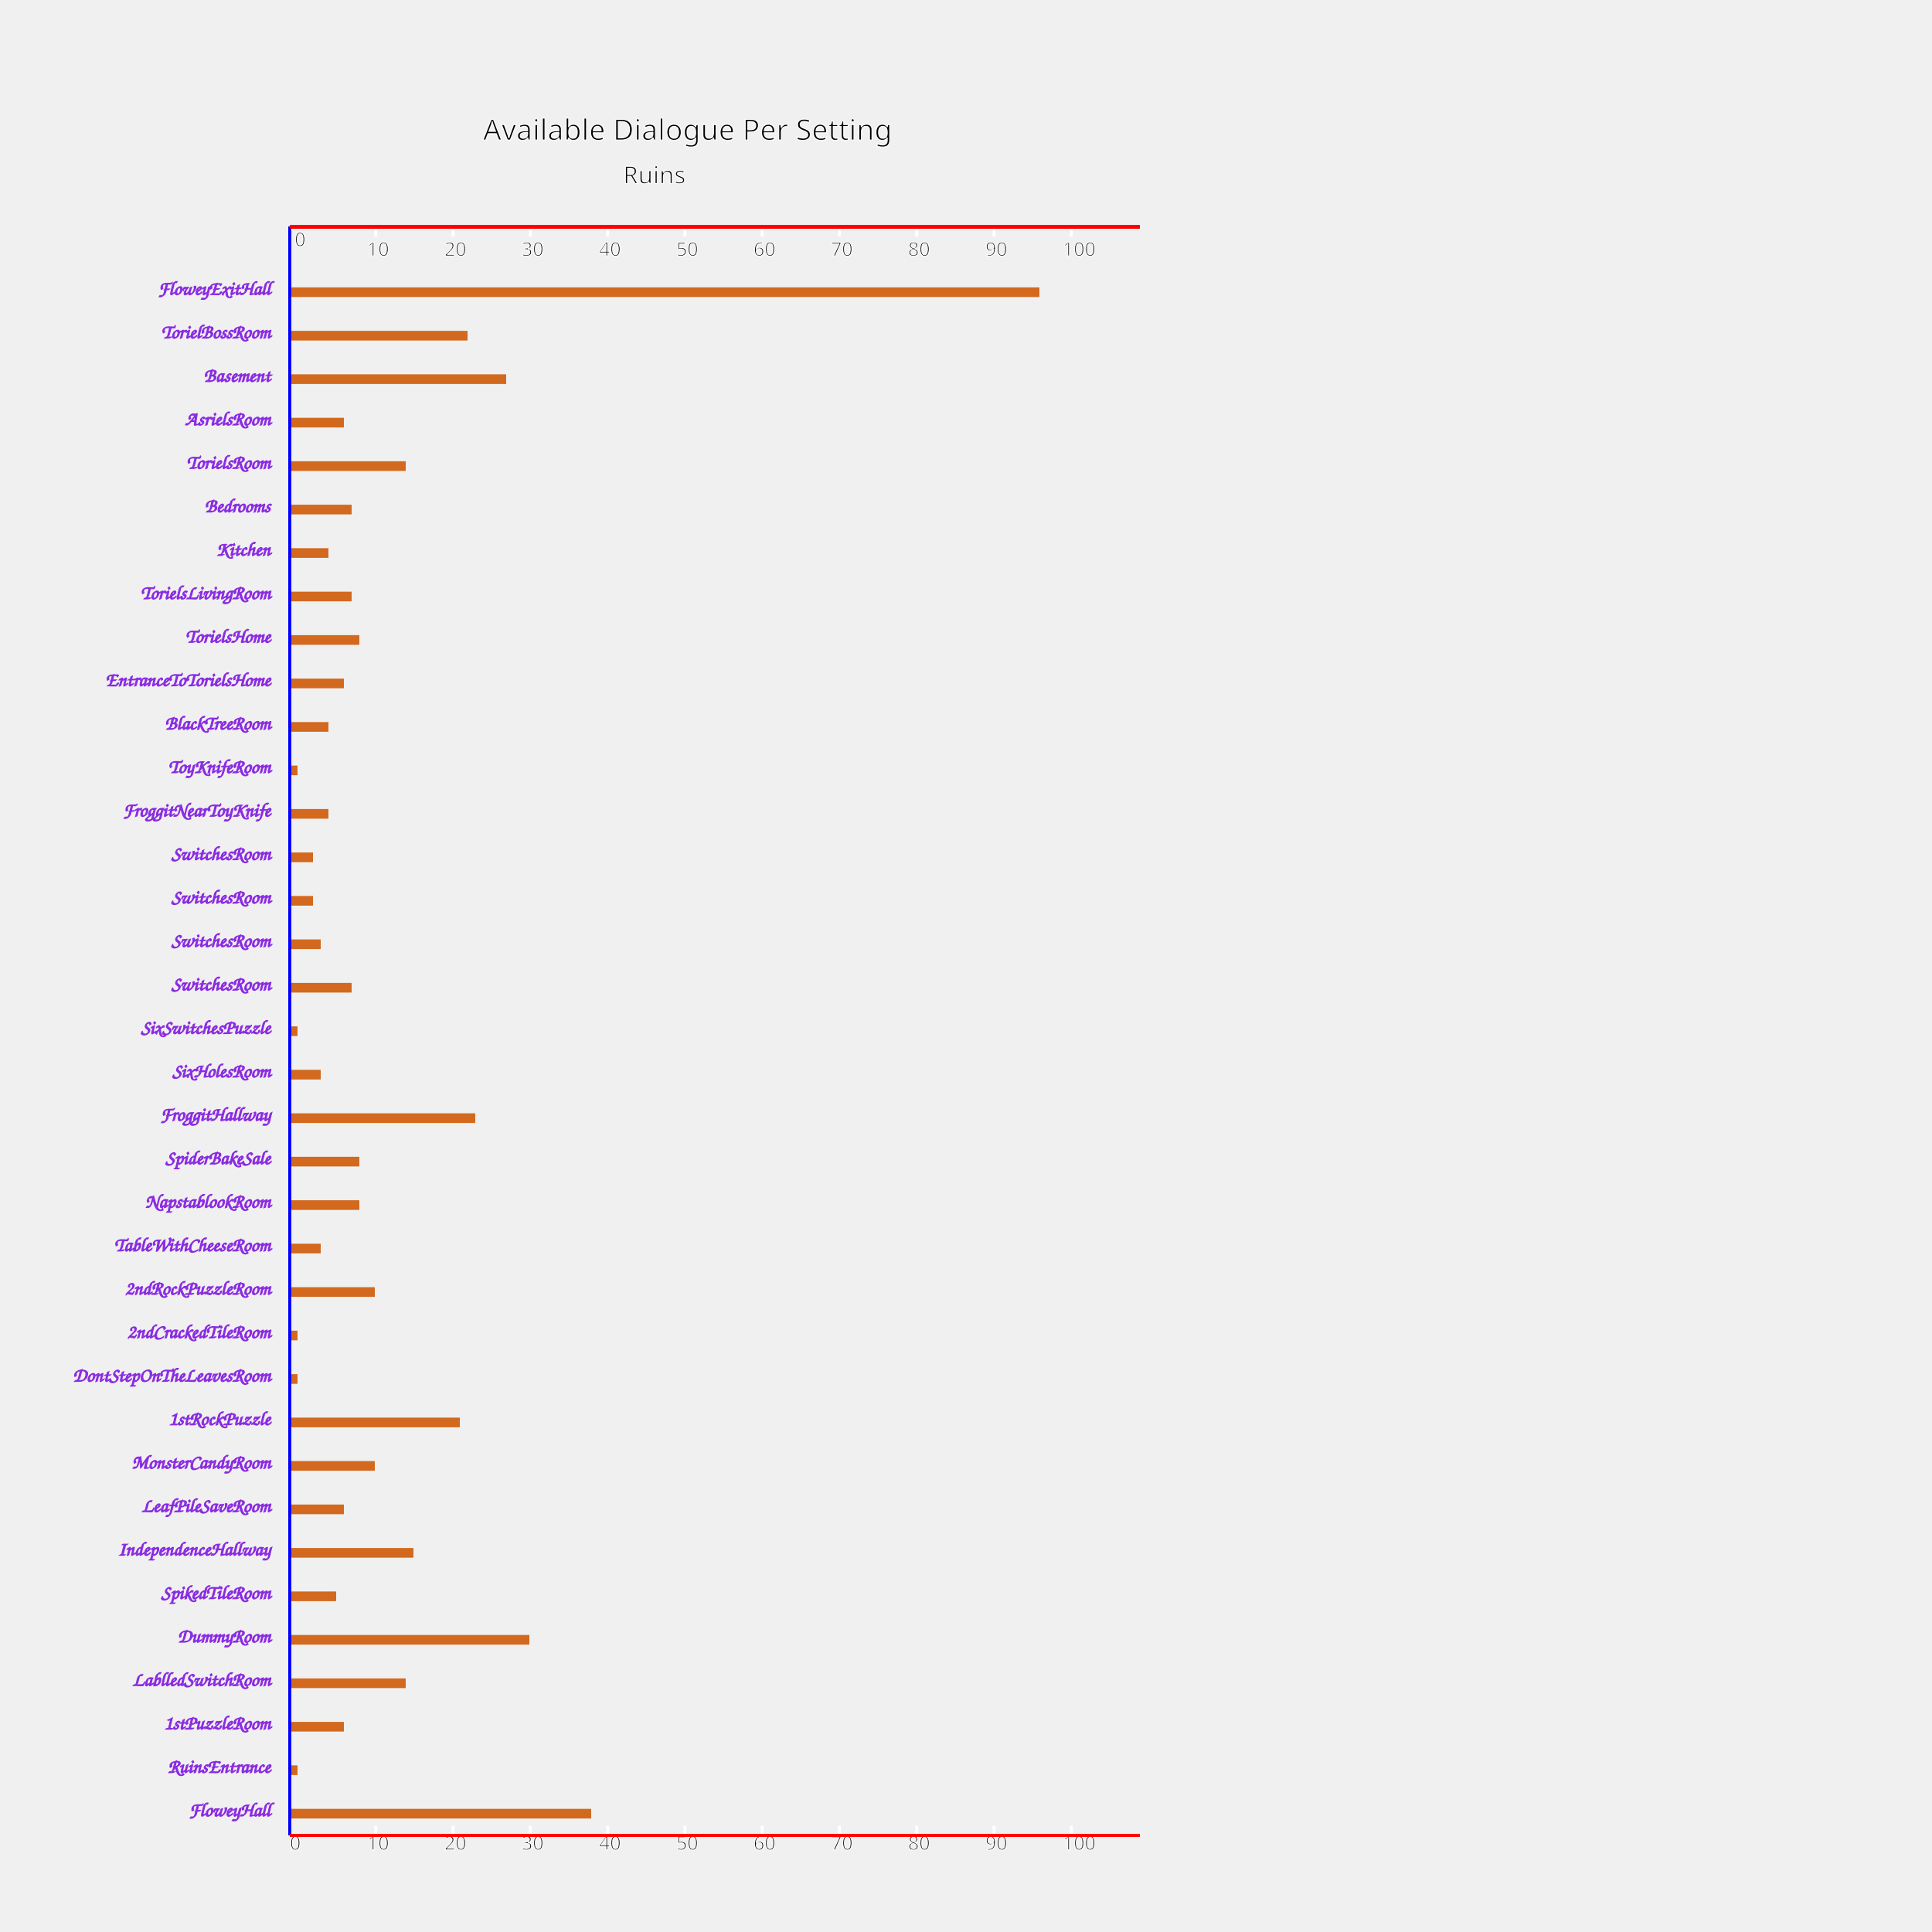
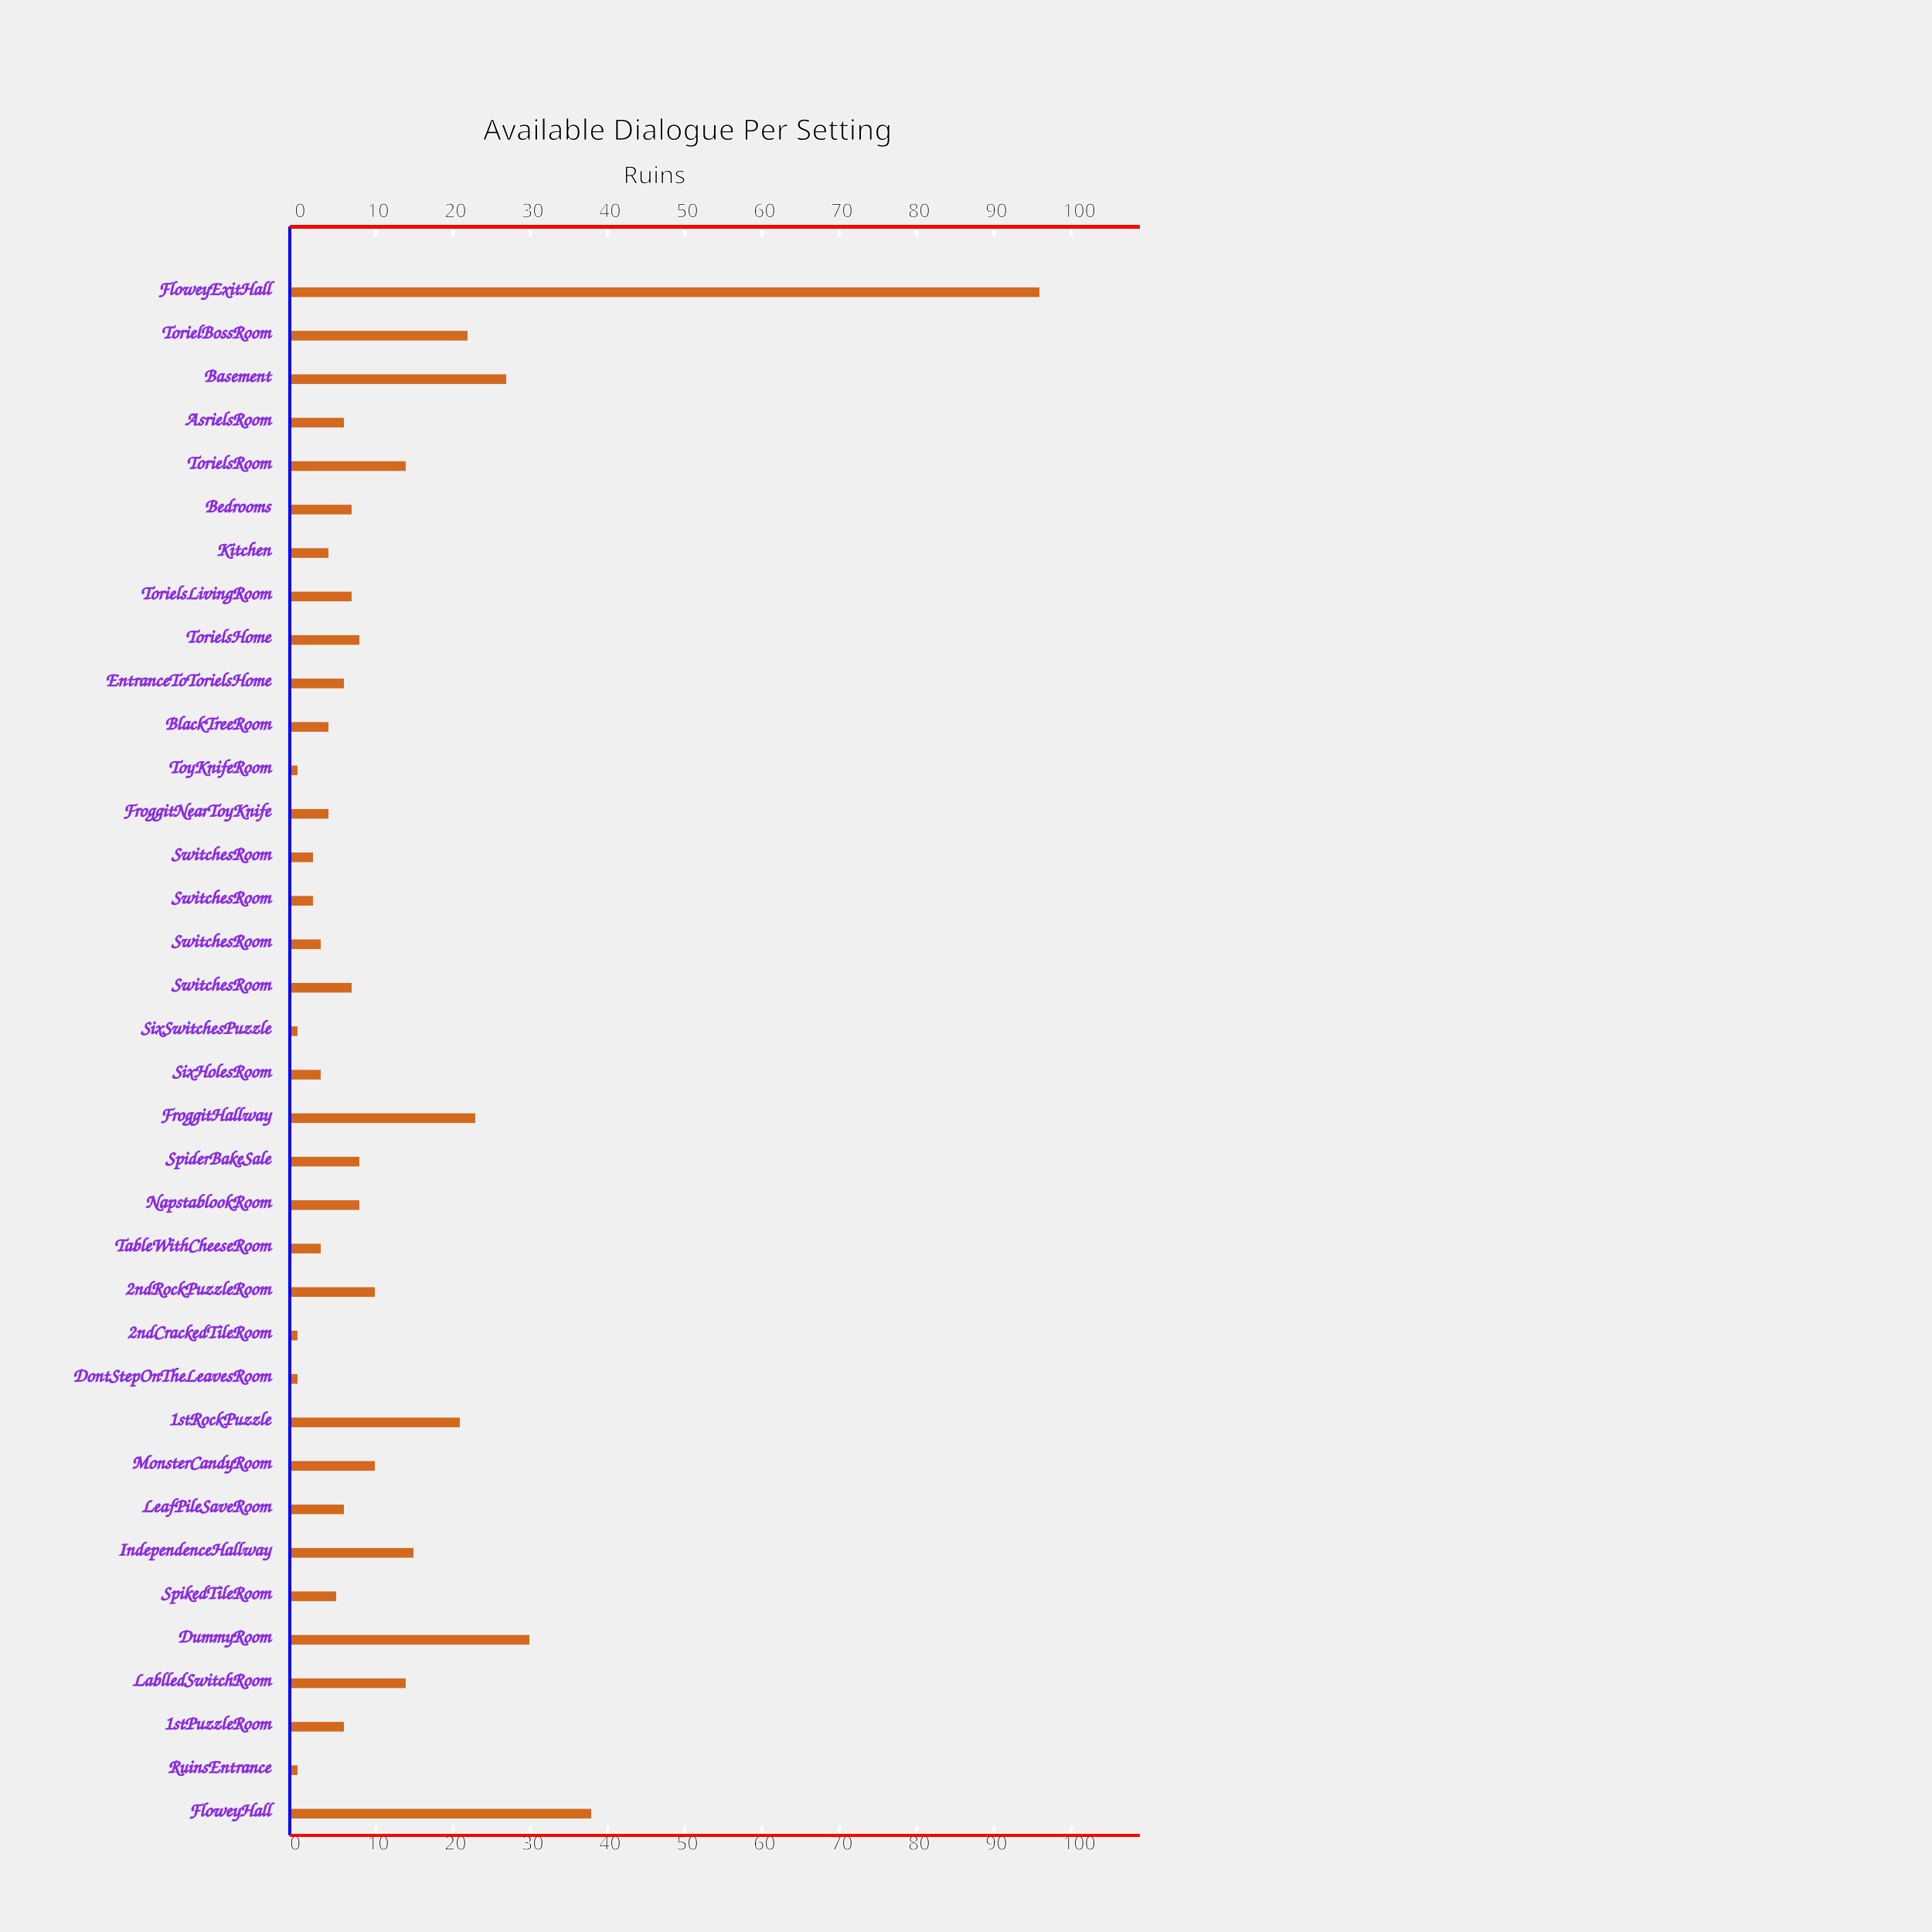
<svg xmlns="http://www.w3.org/2000/svg" width="2000" height="2000" style="background-color: black;">
  <g transform="translate(300, 1900)">
    <text x="0" y="15" font-size="20" font-family="papyrus" stroke="white">0</text>
    <text x="80" y="15" font-size="20" font-family="papyrus" stroke="white">10</text>
    <line x1="89" x2="89" y1="0" y2="-10" stroke-width="3" stroke="white" />
    <text x="160" y="15" font-size="20" font-family="papyrus" stroke="white">20</text>
    <line x1="169" x2="169" y1="0" y2="-10" stroke-width="3" stroke="white" />
    <text x="240" y="15" font-size="20" font-family="papyrus" stroke="white">30</text>
    <line x1="249" x2="249" y1="0" y2="-10" stroke-width="3" stroke="white" />
    <text x="320" y="15" font-size="20" font-family="papyrus" stroke="white">40</text>
    <line x1="329" x2="329" y1="0" y2="-10" stroke-width="3" stroke="white" />
    <text x="400" y="15" font-size="20" font-family="papyrus" stroke="white">50</text>
    <line x1="409" x2="409" y1="0" y2="-10" stroke-width="3" stroke="white" />
    <text x="480" y="15" font-size="20" font-family="papyrus" stroke="white">60</text>
    <line x1="489" x2="489" y1="0" y2="-10" stroke-width="3" stroke="white" />
    <text x="560" y="15" font-size="20" font-family="papyrus" stroke="white">70</text>
    <line x1="569" x2="569" y1="0" y2="-10" stroke-width="3" stroke="white" />
    <text x="640" y="15" font-size="20" font-family="papyrus" stroke="white">80</text>
    <line x1="649" x2="649" y1="0" y2="-10" stroke-width="3" stroke="white" />
    <text x="720" y="15" font-size="20" font-family="papyrus" stroke="white">90</text>
    <line x1="729" x2="729" y1="0" y2="-10" stroke-width="3" stroke="white" />
    <text x="800" y="15" font-size="20" font-family="papyrus" stroke="white">100</text>
    <line x1="809" x2="809" y1="0" y2="-10" stroke-width="3" stroke="white" />
-     <text x="5" y="-1645" font-size="20" font-family="papyrus" stroke="white">0</text>
-     <text x="80" y="-1635" font-size="20" font-family="papyrus" stroke="white">10</text>
+     <text x="5" y="-1675" font-size="20" font-family="papyrus" stroke="white">0</text>
+     <text x="80" y="-1675" font-size="20" font-family="papyrus" stroke="white">10</text>
    <line x1="89" x2="89" y1="-1665" y2="-1655" stroke-width="3" stroke="white" />
-     <text x="160" y="-1635" font-size="20" font-family="papyrus" stroke="white">20</text>
+     <text x="160" y="-1675" font-size="20" font-family="papyrus" stroke="white">20</text>
    <line x1="169" x2="169" y1="-1665" y2="-1655" stroke-width="3" stroke="white" />
-     <text x="240" y="-1635" font-size="20" font-family="papyrus" stroke="white">30</text>
+     <text x="240" y="-1675" font-size="20" font-family="papyrus" stroke="white">30</text>
    <line x1="249" x2="249" y1="-1665" y2="-1655" stroke-width="3" stroke="white" />
-     <text x="320" y="-1635" font-size="20" font-family="papyrus" stroke="white">40</text>
+     <text x="320" y="-1675" font-size="20" font-family="papyrus" stroke="white">40</text>
    <line x1="329" x2="329" y1="-1665" y2="-1655" stroke-width="3" stroke="white" />
-     <text x="400" y="-1635" font-size="20" font-family="papyrus" stroke="white">50</text>
+     <text x="400" y="-1675" font-size="20" font-family="papyrus" stroke="white">50</text>
    <line x1="409" x2="409" y1="-1665" y2="-1655" stroke-width="3" stroke="white" />
-     <text x="480" y="-1635" font-size="20" font-family="papyrus" stroke="white">60</text>
+     <text x="480" y="-1675" font-size="20" font-family="papyrus" stroke="white">60</text>
    <line x1="489" x2="489" y1="-1665" y2="-1655" stroke-width="3" stroke="white" />
-     <text x="560" y="-1635" font-size="20" font-family="papyrus" stroke="white">70</text>
+     <text x="560" y="-1675" font-size="20" font-family="papyrus" stroke="white">70</text>
    <line x1="569" x2="569" y1="-1665" y2="-1655" stroke-width="3" stroke="white" />
-     <text x="640" y="-1635" font-size="20" font-family="papyrus" stroke="white">80</text>
+     <text x="640" y="-1675" font-size="20" font-family="papyrus" stroke="white">80</text>
    <line x1="649" x2="649" y1="-1665" y2="-1655" stroke-width="3" stroke="white" />
-     <text x="720" y="-1635" font-size="20" font-family="papyrus" stroke="white">90</text>
+     <text x="720" y="-1675" font-size="20" font-family="papyrus" stroke="white">90</text>
    <line x1="729" x2="729" y1="-1665" y2="-1655" stroke-width="3" stroke="white" />
-     <text x="800" y="-1635" font-size="20" font-family="papyrus" stroke="white">100</text>
+     <text x="800" y="-1675" font-size="20" font-family="papyrus" stroke="white">100</text>
    <line x1="809" x2="809" y1="-1665" y2="-1655" stroke-width="3" stroke="white" />
    <text x="200" y="-1755" stroke="white" font-size="30" font-family="papyrus">Available
                    Dialogue Per Setting</text>
    <text x="345" y="-1710" stroke="white" font-size="25" font-family="papyrus">Ruins</text>
    <g>
      <text x="-20" y="-20" fill="blueviolet" text-anchor="end" font-size="20" font-family="comic sans Ms" stroke="blueviolet">FloweyHall</text>
      <line x1="0" x2="312" y1="-22.5" y2="-22.5" stroke="chocolate" stroke-width="10" />
    </g>
    <line x1="0" y1="0" x2="0" y2="-1665" stroke-width="3" stroke="blue" />
    <line x1="0" y1="0" x2="880" y2="0" stroke-width="3" stroke="red" />
    <line x1="0" y1="-1665" x2="880" y2="-1665" stroke-width="3" stroke="red" />
    <g>
      <text x="-20" y="-65" fill="blueviolet" text-anchor="end" font-size="20" font-family="comic sans Ms" stroke="blueviolet">RuinsEntrance</text>
      <line x1="0" x2="8" y1="-67.5" y2="-67.5" stroke="chocolate" stroke-width="10" />
    </g>
    <line x1="0" y1="0" x2="0" y2="-1665" stroke-width="3" stroke="blue" />
    <line x1="0" y1="0" x2="880" y2="0" stroke-width="3" stroke="red" />
    <line x1="0" y1="-1665" x2="880" y2="-1665" stroke-width="3" stroke="red" />
    <g>
      <text x="-20" y="-110" fill="blueviolet" text-anchor="end" font-size="20" font-family="comic sans Ms" stroke="blueviolet">1stPuzzleRoom</text>
      <line x1="0" x2="56" y1="-112.5" y2="-112.5" stroke="chocolate" stroke-width="10" />
    </g>
    <line x1="0" y1="0" x2="0" y2="-1665" stroke-width="3" stroke="blue" />
    <line x1="0" y1="0" x2="880" y2="0" stroke-width="3" stroke="red" />
    <line x1="0" y1="-1665" x2="880" y2="-1665" stroke-width="3" stroke="red" />
    <g>
      <text x="-20" y="-155" fill="blueviolet" text-anchor="end" font-size="20" font-family="comic sans Ms" stroke="blueviolet">LablledSwitchRoom</text>
      <line x1="0" x2="120" y1="-157.5" y2="-157.5" stroke="chocolate" stroke-width="10" />
    </g>
    <line x1="0" y1="0" x2="0" y2="-1665" stroke-width="3" stroke="blue" />
    <line x1="0" y1="0" x2="880" y2="0" stroke-width="3" stroke="red" />
    <line x1="0" y1="-1665" x2="880" y2="-1665" stroke-width="3" stroke="red" />
    <g>
      <text x="-20" y="-200" fill="blueviolet" text-anchor="end" font-size="20" font-family="comic sans Ms" stroke="blueviolet">DummyRoom</text>
      <line x1="0" x2="248" y1="-202.5" y2="-202.5" stroke="chocolate" stroke-width="10" />
    </g>
    <line x1="0" y1="0" x2="0" y2="-1665" stroke-width="3" stroke="blue" />
    <line x1="0" y1="0" x2="880" y2="0" stroke-width="3" stroke="red" />
    <line x1="0" y1="-1665" x2="880" y2="-1665" stroke-width="3" stroke="red" />
    <g>
      <text x="-20" y="-245" fill="blueviolet" text-anchor="end" font-size="20" font-family="comic sans Ms" stroke="blueviolet">SpikedTileRoom</text>
      <line x1="0" x2="48" y1="-247.5" y2="-247.5" stroke="chocolate" stroke-width="10" />
    </g>
    <line x1="0" y1="0" x2="0" y2="-1665" stroke-width="3" stroke="blue" />
    <line x1="0" y1="0" x2="880" y2="0" stroke-width="3" stroke="red" />
    <line x1="0" y1="-1665" x2="880" y2="-1665" stroke-width="3" stroke="red" />
    <g>
      <text x="-20" y="-290" fill="blueviolet" text-anchor="end" font-size="20" font-family="comic sans Ms" stroke="blueviolet">IndependenceHallway</text>
      <line x1="0" x2="128" y1="-292.5" y2="-292.5" stroke="chocolate" stroke-width="10" />
    </g>
    <line x1="0" y1="0" x2="0" y2="-1665" stroke-width="3" stroke="blue" />
    <line x1="0" y1="0" x2="880" y2="0" stroke-width="3" stroke="red" />
    <line x1="0" y1="-1665" x2="880" y2="-1665" stroke-width="3" stroke="red" />
    <g>
      <text x="-20" y="-335" fill="blueviolet" text-anchor="end" font-size="20" font-family="comic sans Ms" stroke="blueviolet">LeafPileSaveRoom</text>
      <line x1="0" x2="56" y1="-337.5" y2="-337.5" stroke="chocolate" stroke-width="10" />
    </g>
    <line x1="0" y1="0" x2="0" y2="-1665" stroke-width="3" stroke="blue" />
    <line x1="0" y1="0" x2="880" y2="0" stroke-width="3" stroke="red" />
    <line x1="0" y1="-1665" x2="880" y2="-1665" stroke-width="3" stroke="red" />
    <g>
      <text x="-20" y="-380" fill="blueviolet" text-anchor="end" font-size="20" font-family="comic sans Ms" stroke="blueviolet">MonsterCandyRoom</text>
      <line x1="0" x2="88" y1="-382.5" y2="-382.5" stroke="chocolate" stroke-width="10" />
    </g>
    <line x1="0" y1="0" x2="0" y2="-1665" stroke-width="3" stroke="blue" />
    <line x1="0" y1="0" x2="880" y2="0" stroke-width="3" stroke="red" />
    <line x1="0" y1="-1665" x2="880" y2="-1665" stroke-width="3" stroke="red" />
    <g>
      <text x="-20" y="-425" fill="blueviolet" text-anchor="end" font-size="20" font-family="comic sans Ms" stroke="blueviolet">1stRockPuzzle</text>
      <line x1="0" x2="176" y1="-427.5" y2="-427.5" stroke="chocolate" stroke-width="10" />
    </g>
    <line x1="0" y1="0" x2="0" y2="-1665" stroke-width="3" stroke="blue" />
    <line x1="0" y1="0" x2="880" y2="0" stroke-width="3" stroke="red" />
    <line x1="0" y1="-1665" x2="880" y2="-1665" stroke-width="3" stroke="red" />
    <g>
      <text x="-20" y="-470" fill="blueviolet" text-anchor="end" font-size="20" font-family="comic sans Ms" stroke="blueviolet">DontStepOnTheLeavesRoom</text>
      <line x1="0" x2="8" y1="-472.5" y2="-472.5" stroke="chocolate" stroke-width="10" />
    </g>
    <line x1="0" y1="0" x2="0" y2="-1665" stroke-width="3" stroke="blue" />
    <line x1="0" y1="0" x2="880" y2="0" stroke-width="3" stroke="red" />
    <line x1="0" y1="-1665" x2="880" y2="-1665" stroke-width="3" stroke="red" />
    <g>
      <text x="-20" y="-515" fill="blueviolet" text-anchor="end" font-size="20" font-family="comic sans Ms" stroke="blueviolet">2ndCrackedTileRoom</text>
      <line x1="0" x2="8" y1="-517.5" y2="-517.5" stroke="chocolate" stroke-width="10" />
    </g>
    <line x1="0" y1="0" x2="0" y2="-1665" stroke-width="3" stroke="blue" />
    <line x1="0" y1="0" x2="880" y2="0" stroke-width="3" stroke="red" />
    <line x1="0" y1="-1665" x2="880" y2="-1665" stroke-width="3" stroke="red" />
    <g>
      <text x="-20" y="-560" fill="blueviolet" text-anchor="end" font-size="20" font-family="comic sans Ms" stroke="blueviolet">2ndRockPuzzleRoom</text>
      <line x1="0" x2="88" y1="-562.5" y2="-562.5" stroke="chocolate" stroke-width="10" />
    </g>
    <line x1="0" y1="0" x2="0" y2="-1665" stroke-width="3" stroke="blue" />
    <line x1="0" y1="0" x2="880" y2="0" stroke-width="3" stroke="red" />
    <line x1="0" y1="-1665" x2="880" y2="-1665" stroke-width="3" stroke="red" />
    <g>
      <text x="-20" y="-605" fill="blueviolet" text-anchor="end" font-size="20" font-family="comic sans Ms" stroke="blueviolet">TableWithCheeseRoom</text>
      <line x1="0" x2="32" y1="-607.5" y2="-607.5" stroke="chocolate" stroke-width="10" />
    </g>
    <line x1="0" y1="0" x2="0" y2="-1665" stroke-width="3" stroke="blue" />
    <line x1="0" y1="0" x2="880" y2="0" stroke-width="3" stroke="red" />
    <line x1="0" y1="-1665" x2="880" y2="-1665" stroke-width="3" stroke="red" />
    <g>
      <text x="-20" y="-650" fill="blueviolet" text-anchor="end" font-size="20" font-family="comic sans Ms" stroke="blueviolet">NapstablookRoom</text>
      <line x1="0" x2="72" y1="-652.5" y2="-652.5" stroke="chocolate" stroke-width="10" />
    </g>
    <line x1="0" y1="0" x2="0" y2="-1665" stroke-width="3" stroke="blue" />
    <line x1="0" y1="0" x2="880" y2="0" stroke-width="3" stroke="red" />
    <line x1="0" y1="-1665" x2="880" y2="-1665" stroke-width="3" stroke="red" />
    <g>
      <text x="-20" y="-695" fill="blueviolet" text-anchor="end" font-size="20" font-family="comic sans Ms" stroke="blueviolet">SpiderBakeSale</text>
      <line x1="0" x2="72" y1="-697.5" y2="-697.5" stroke="chocolate" stroke-width="10" />
    </g>
    <line x1="0" y1="0" x2="0" y2="-1665" stroke-width="3" stroke="blue" />
    <line x1="0" y1="0" x2="880" y2="0" stroke-width="3" stroke="red" />
    <line x1="0" y1="-1665" x2="880" y2="-1665" stroke-width="3" stroke="red" />
    <g>
      <text x="-20" y="-740" fill="blueviolet" text-anchor="end" font-size="20" font-family="comic sans Ms" stroke="blueviolet">FroggitHallway</text>
      <line x1="0" x2="192" y1="-742.5" y2="-742.5" stroke="chocolate" stroke-width="10" />
    </g>
    <line x1="0" y1="0" x2="0" y2="-1665" stroke-width="3" stroke="blue" />
    <line x1="0" y1="0" x2="880" y2="0" stroke-width="3" stroke="red" />
    <line x1="0" y1="-1665" x2="880" y2="-1665" stroke-width="3" stroke="red" />
    <g>
      <text x="-20" y="-785" fill="blueviolet" text-anchor="end" font-size="20" font-family="comic sans Ms" stroke="blueviolet">SixHolesRoom</text>
      <line x1="0" x2="32" y1="-787.5" y2="-787.5" stroke="chocolate" stroke-width="10" />
    </g>
    <line x1="0" y1="0" x2="0" y2="-1665" stroke-width="3" stroke="blue" />
    <line x1="0" y1="0" x2="880" y2="0" stroke-width="3" stroke="red" />
    <line x1="0" y1="-1665" x2="880" y2="-1665" stroke-width="3" stroke="red" />
    <g>
      <text x="-20" y="-830" fill="blueviolet" text-anchor="end" font-size="20" font-family="comic sans Ms" stroke="blueviolet">SixSwitchesPuzzle</text>
      <line x1="0" x2="8" y1="-832.5" y2="-832.5" stroke="chocolate" stroke-width="10" />
    </g>
    <line x1="0" y1="0" x2="0" y2="-1665" stroke-width="3" stroke="blue" />
    <line x1="0" y1="0" x2="880" y2="0" stroke-width="3" stroke="red" />
    <line x1="0" y1="-1665" x2="880" y2="-1665" stroke-width="3" stroke="red" />
    <g>
      <text x="-20" y="-875" fill="blueviolet" text-anchor="end" font-size="20" font-family="comic sans Ms" stroke="blueviolet">SwitchesRoom</text>
      <line x1="0" x2="64" y1="-877.5" y2="-877.5" stroke="chocolate" stroke-width="10" />
    </g>
    <line x1="0" y1="0" x2="0" y2="-1665" stroke-width="3" stroke="blue" />
    <line x1="0" y1="0" x2="880" y2="0" stroke-width="3" stroke="red" />
    <line x1="0" y1="-1665" x2="880" y2="-1665" stroke-width="3" stroke="red" />
    <g>
      <text x="-20" y="-920" fill="blueviolet" text-anchor="end" font-size="20" font-family="comic sans Ms" stroke="blueviolet">SwitchesRoom</text>
      <line x1="0" x2="32" y1="-922.5" y2="-922.5" stroke="chocolate" stroke-width="10" />
    </g>
    <line x1="0" y1="0" x2="0" y2="-1665" stroke-width="3" stroke="blue" />
    <line x1="0" y1="0" x2="880" y2="0" stroke-width="3" stroke="red" />
    <line x1="0" y1="-1665" x2="880" y2="-1665" stroke-width="3" stroke="red" />
    <g>
      <text x="-20" y="-965" fill="blueviolet" text-anchor="end" font-size="20" font-family="comic sans Ms" stroke="blueviolet">SwitchesRoom</text>
      <line x1="0" x2="24" y1="-967.5" y2="-967.5" stroke="chocolate" stroke-width="10" />
    </g>
    <line x1="0" y1="0" x2="0" y2="-1665" stroke-width="3" stroke="blue" />
    <line x1="0" y1="0" x2="880" y2="0" stroke-width="3" stroke="red" />
    <line x1="0" y1="-1665" x2="880" y2="-1665" stroke-width="3" stroke="red" />
    <g>
      <text x="-20" y="-1010" fill="blueviolet" text-anchor="end" font-size="20" font-family="comic sans Ms" stroke="blueviolet">SwitchesRoom</text>
      <line x1="0" x2="24" y1="-1012.5" y2="-1012.5" stroke="chocolate" stroke-width="10" />
    </g>
    <line x1="0" y1="0" x2="0" y2="-1665" stroke-width="3" stroke="blue" />
    <line x1="0" y1="0" x2="880" y2="0" stroke-width="3" stroke="red" />
    <line x1="0" y1="-1665" x2="880" y2="-1665" stroke-width="3" stroke="red" />
    <g>
      <text x="-20" y="-1055" fill="blueviolet" text-anchor="end" font-size="20" font-family="comic sans Ms" stroke="blueviolet">FroggitNearToyKnife</text>
      <line x1="0" x2="40" y1="-1057.5" y2="-1057.5" stroke="chocolate" stroke-width="10" />
    </g>
    <line x1="0" y1="0" x2="0" y2="-1665" stroke-width="3" stroke="blue" />
    <line x1="0" y1="0" x2="880" y2="0" stroke-width="3" stroke="red" />
    <line x1="0" y1="-1665" x2="880" y2="-1665" stroke-width="3" stroke="red" />
    <g>
      <text x="-20" y="-1100" fill="blueviolet" text-anchor="end" font-size="20" font-family="comic sans Ms" stroke="blueviolet">ToyKnifeRoom</text>
      <line x1="0" x2="8" y1="-1102.5" y2="-1102.5" stroke="chocolate" stroke-width="10" />
    </g>
    <line x1="0" y1="0" x2="0" y2="-1665" stroke-width="3" stroke="blue" />
    <line x1="0" y1="0" x2="880" y2="0" stroke-width="3" stroke="red" />
    <line x1="0" y1="-1665" x2="880" y2="-1665" stroke-width="3" stroke="red" />
    <g>
      <text x="-20" y="-1145" fill="blueviolet" text-anchor="end" font-size="20" font-family="comic sans Ms" stroke="blueviolet">BlackTreeRoom</text>
      <line x1="0" x2="40" y1="-1147.5" y2="-1147.5" stroke="chocolate" stroke-width="10" />
    </g>
    <line x1="0" y1="0" x2="0" y2="-1665" stroke-width="3" stroke="blue" />
    <line x1="0" y1="0" x2="880" y2="0" stroke-width="3" stroke="red" />
    <line x1="0" y1="-1665" x2="880" y2="-1665" stroke-width="3" stroke="red" />
    <g>
      <text x="-20" y="-1190" fill="blueviolet" text-anchor="end" font-size="20" font-family="comic sans Ms" stroke="blueviolet">EntranceToTorielsHome</text>
      <line x1="0" x2="56" y1="-1192.5" y2="-1192.5" stroke="chocolate" stroke-width="10" />
    </g>
    <line x1="0" y1="0" x2="0" y2="-1665" stroke-width="3" stroke="blue" />
    <line x1="0" y1="0" x2="880" y2="0" stroke-width="3" stroke="red" />
    <line x1="0" y1="-1665" x2="880" y2="-1665" stroke-width="3" stroke="red" />
    <g>
      <text x="-20" y="-1235" fill="blueviolet" text-anchor="end" font-size="20" font-family="comic sans Ms" stroke="blueviolet">TorielsHome</text>
      <line x1="0" x2="72" y1="-1237.5" y2="-1237.5" stroke="chocolate" stroke-width="10" />
    </g>
    <line x1="0" y1="0" x2="0" y2="-1665" stroke-width="3" stroke="blue" />
    <line x1="0" y1="0" x2="880" y2="0" stroke-width="3" stroke="red" />
    <line x1="0" y1="-1665" x2="880" y2="-1665" stroke-width="3" stroke="red" />
    <g>
      <text x="-20" y="-1280" fill="blueviolet" text-anchor="end" font-size="20" font-family="comic sans Ms" stroke="blueviolet">TorielsLivingRoom</text>
      <line x1="0" x2="64" y1="-1282.5" y2="-1282.5" stroke="chocolate" stroke-width="10" />
    </g>
    <line x1="0" y1="0" x2="0" y2="-1665" stroke-width="3" stroke="blue" />
    <line x1="0" y1="0" x2="880" y2="0" stroke-width="3" stroke="red" />
    <line x1="0" y1="-1665" x2="880" y2="-1665" stroke-width="3" stroke="red" />
    <g>
      <text x="-20" y="-1325" fill="blueviolet" text-anchor="end" font-size="20" font-family="comic sans Ms" stroke="blueviolet">Kitchen</text>
      <line x1="0" x2="40" y1="-1327.5" y2="-1327.5" stroke="chocolate" stroke-width="10" />
    </g>
    <line x1="0" y1="0" x2="0" y2="-1665" stroke-width="3" stroke="blue" />
    <line x1="0" y1="0" x2="880" y2="0" stroke-width="3" stroke="red" />
    <line x1="0" y1="-1665" x2="880" y2="-1665" stroke-width="3" stroke="red" />
    <g>
      <text x="-20" y="-1370" fill="blueviolet" text-anchor="end" font-size="20" font-family="comic sans Ms" stroke="blueviolet">Bedrooms</text>
      <line x1="0" x2="64" y1="-1372.5" y2="-1372.5" stroke="chocolate" stroke-width="10" />
    </g>
    <line x1="0" y1="0" x2="0" y2="-1665" stroke-width="3" stroke="blue" />
    <line x1="0" y1="0" x2="880" y2="0" stroke-width="3" stroke="red" />
    <line x1="0" y1="-1665" x2="880" y2="-1665" stroke-width="3" stroke="red" />
    <g>
      <text x="-20" y="-1415" fill="blueviolet" text-anchor="end" font-size="20" font-family="comic sans Ms" stroke="blueviolet">TorielsRoom</text>
      <line x1="0" x2="120" y1="-1417.5" y2="-1417.5" stroke="chocolate" stroke-width="10" />
    </g>
    <line x1="0" y1="0" x2="0" y2="-1665" stroke-width="3" stroke="blue" />
    <line x1="0" y1="0" x2="880" y2="0" stroke-width="3" stroke="red" />
    <line x1="0" y1="-1665" x2="880" y2="-1665" stroke-width="3" stroke="red" />
    <g>
      <text x="-20" y="-1460" fill="blueviolet" text-anchor="end" font-size="20" font-family="comic sans Ms" stroke="blueviolet">AsrielsRoom</text>
      <line x1="0" x2="56" y1="-1462.5" y2="-1462.5" stroke="chocolate" stroke-width="10" />
    </g>
    <line x1="0" y1="0" x2="0" y2="-1665" stroke-width="3" stroke="blue" />
    <line x1="0" y1="0" x2="880" y2="0" stroke-width="3" stroke="red" />
    <line x1="0" y1="-1665" x2="880" y2="-1665" stroke-width="3" stroke="red" />
    <g>
      <text x="-20" y="-1505" fill="blueviolet" text-anchor="end" font-size="20" font-family="comic sans Ms" stroke="blueviolet">Basement</text>
      <line x1="0" x2="224" y1="-1507.5" y2="-1507.5" stroke="chocolate" stroke-width="10" />
    </g>
    <line x1="0" y1="0" x2="0" y2="-1665" stroke-width="3" stroke="blue" />
    <line x1="0" y1="0" x2="880" y2="0" stroke-width="3" stroke="red" />
    <line x1="0" y1="-1665" x2="880" y2="-1665" stroke-width="3" stroke="red" />
    <g>
      <text x="-20" y="-1550" fill="blueviolet" text-anchor="end" font-size="20" font-family="comic sans Ms" stroke="blueviolet">TorielBossRoom</text>
      <line x1="0" x2="184" y1="-1552.5" y2="-1552.5" stroke="chocolate" stroke-width="10" />
    </g>
    <line x1="0" y1="0" x2="0" y2="-1665" stroke-width="3" stroke="blue" />
    <line x1="0" y1="0" x2="880" y2="0" stroke-width="3" stroke="red" />
    <line x1="0" y1="-1665" x2="880" y2="-1665" stroke-width="3" stroke="red" />
    <g>
      <text x="-20" y="-1595" fill="blueviolet" text-anchor="end" font-size="20" font-family="comic sans Ms" stroke="blueviolet">FloweyExitHall</text>
      <line x1="0" x2="776" y1="-1597.5" y2="-1597.5" stroke="chocolate" stroke-width="10" />
    </g>
    <line x1="0" y1="0" x2="0" y2="-1665" stroke-width="3" stroke="blue" />
    <line x1="0" y1="0" x2="880" y2="0" stroke-width="3" stroke="red" />
    <line x1="0" y1="-1665" x2="880" y2="-1665" stroke-width="3" stroke="red" />
  </g>
</svg>
